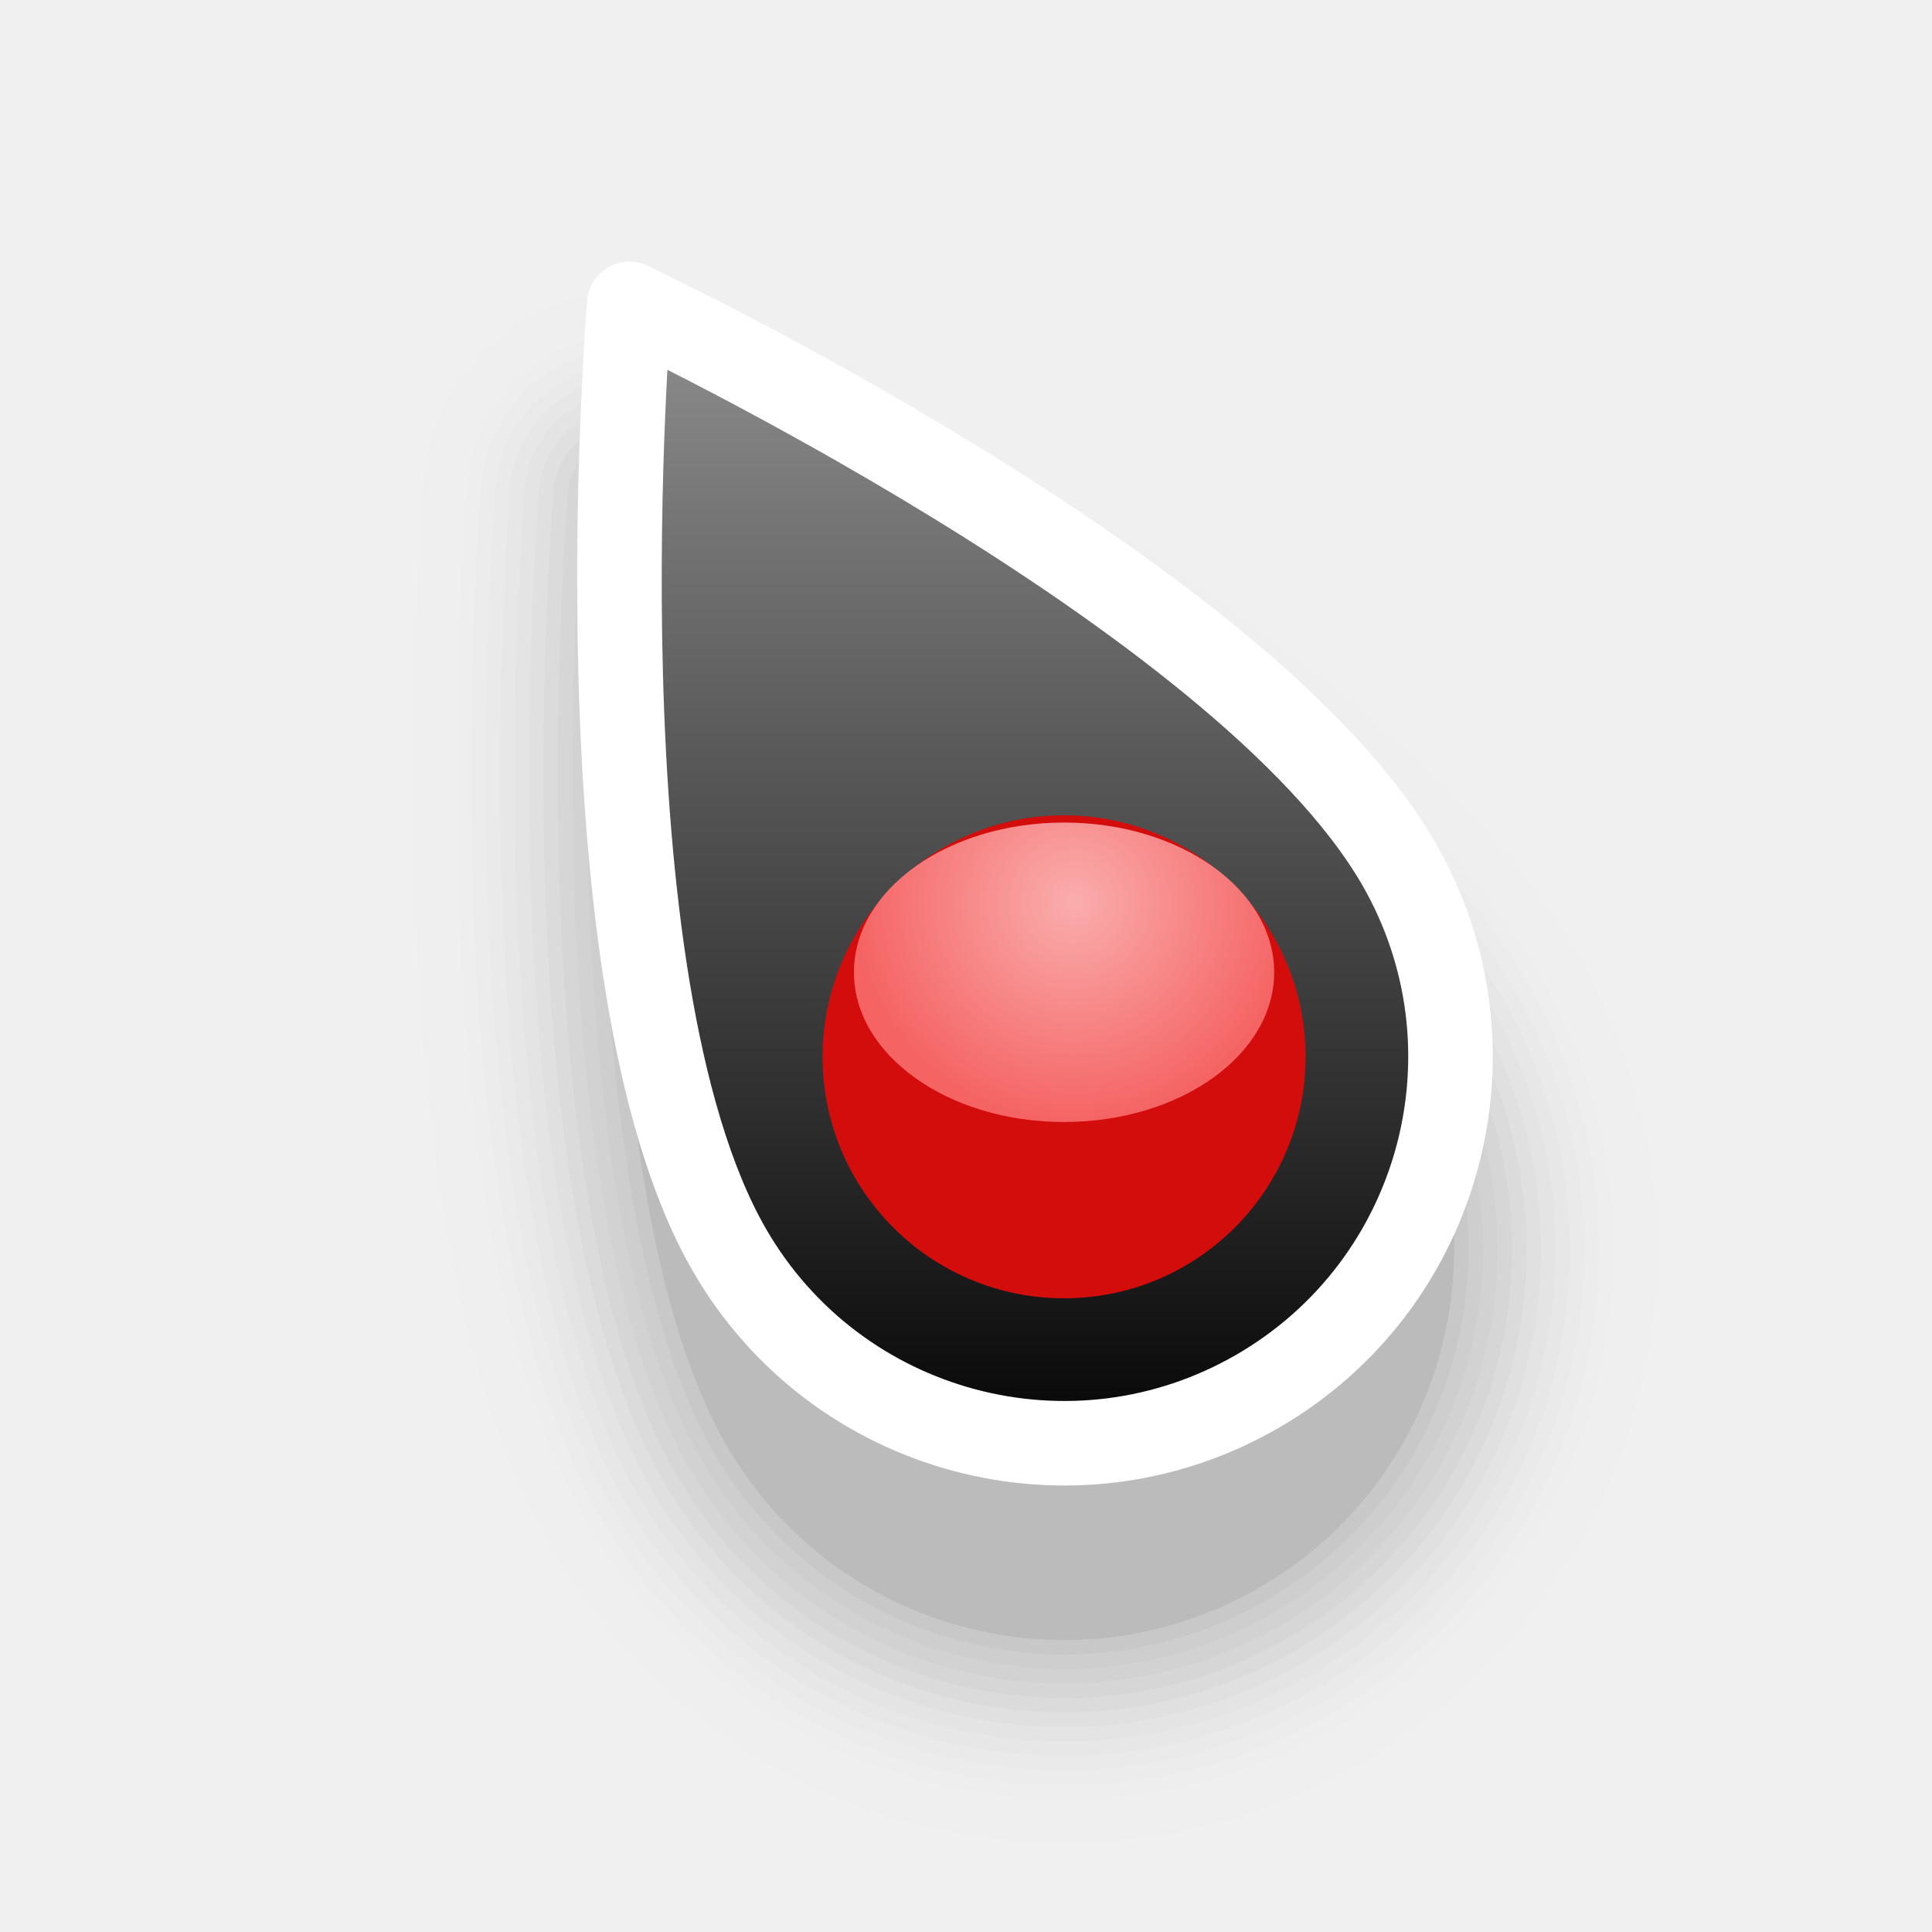
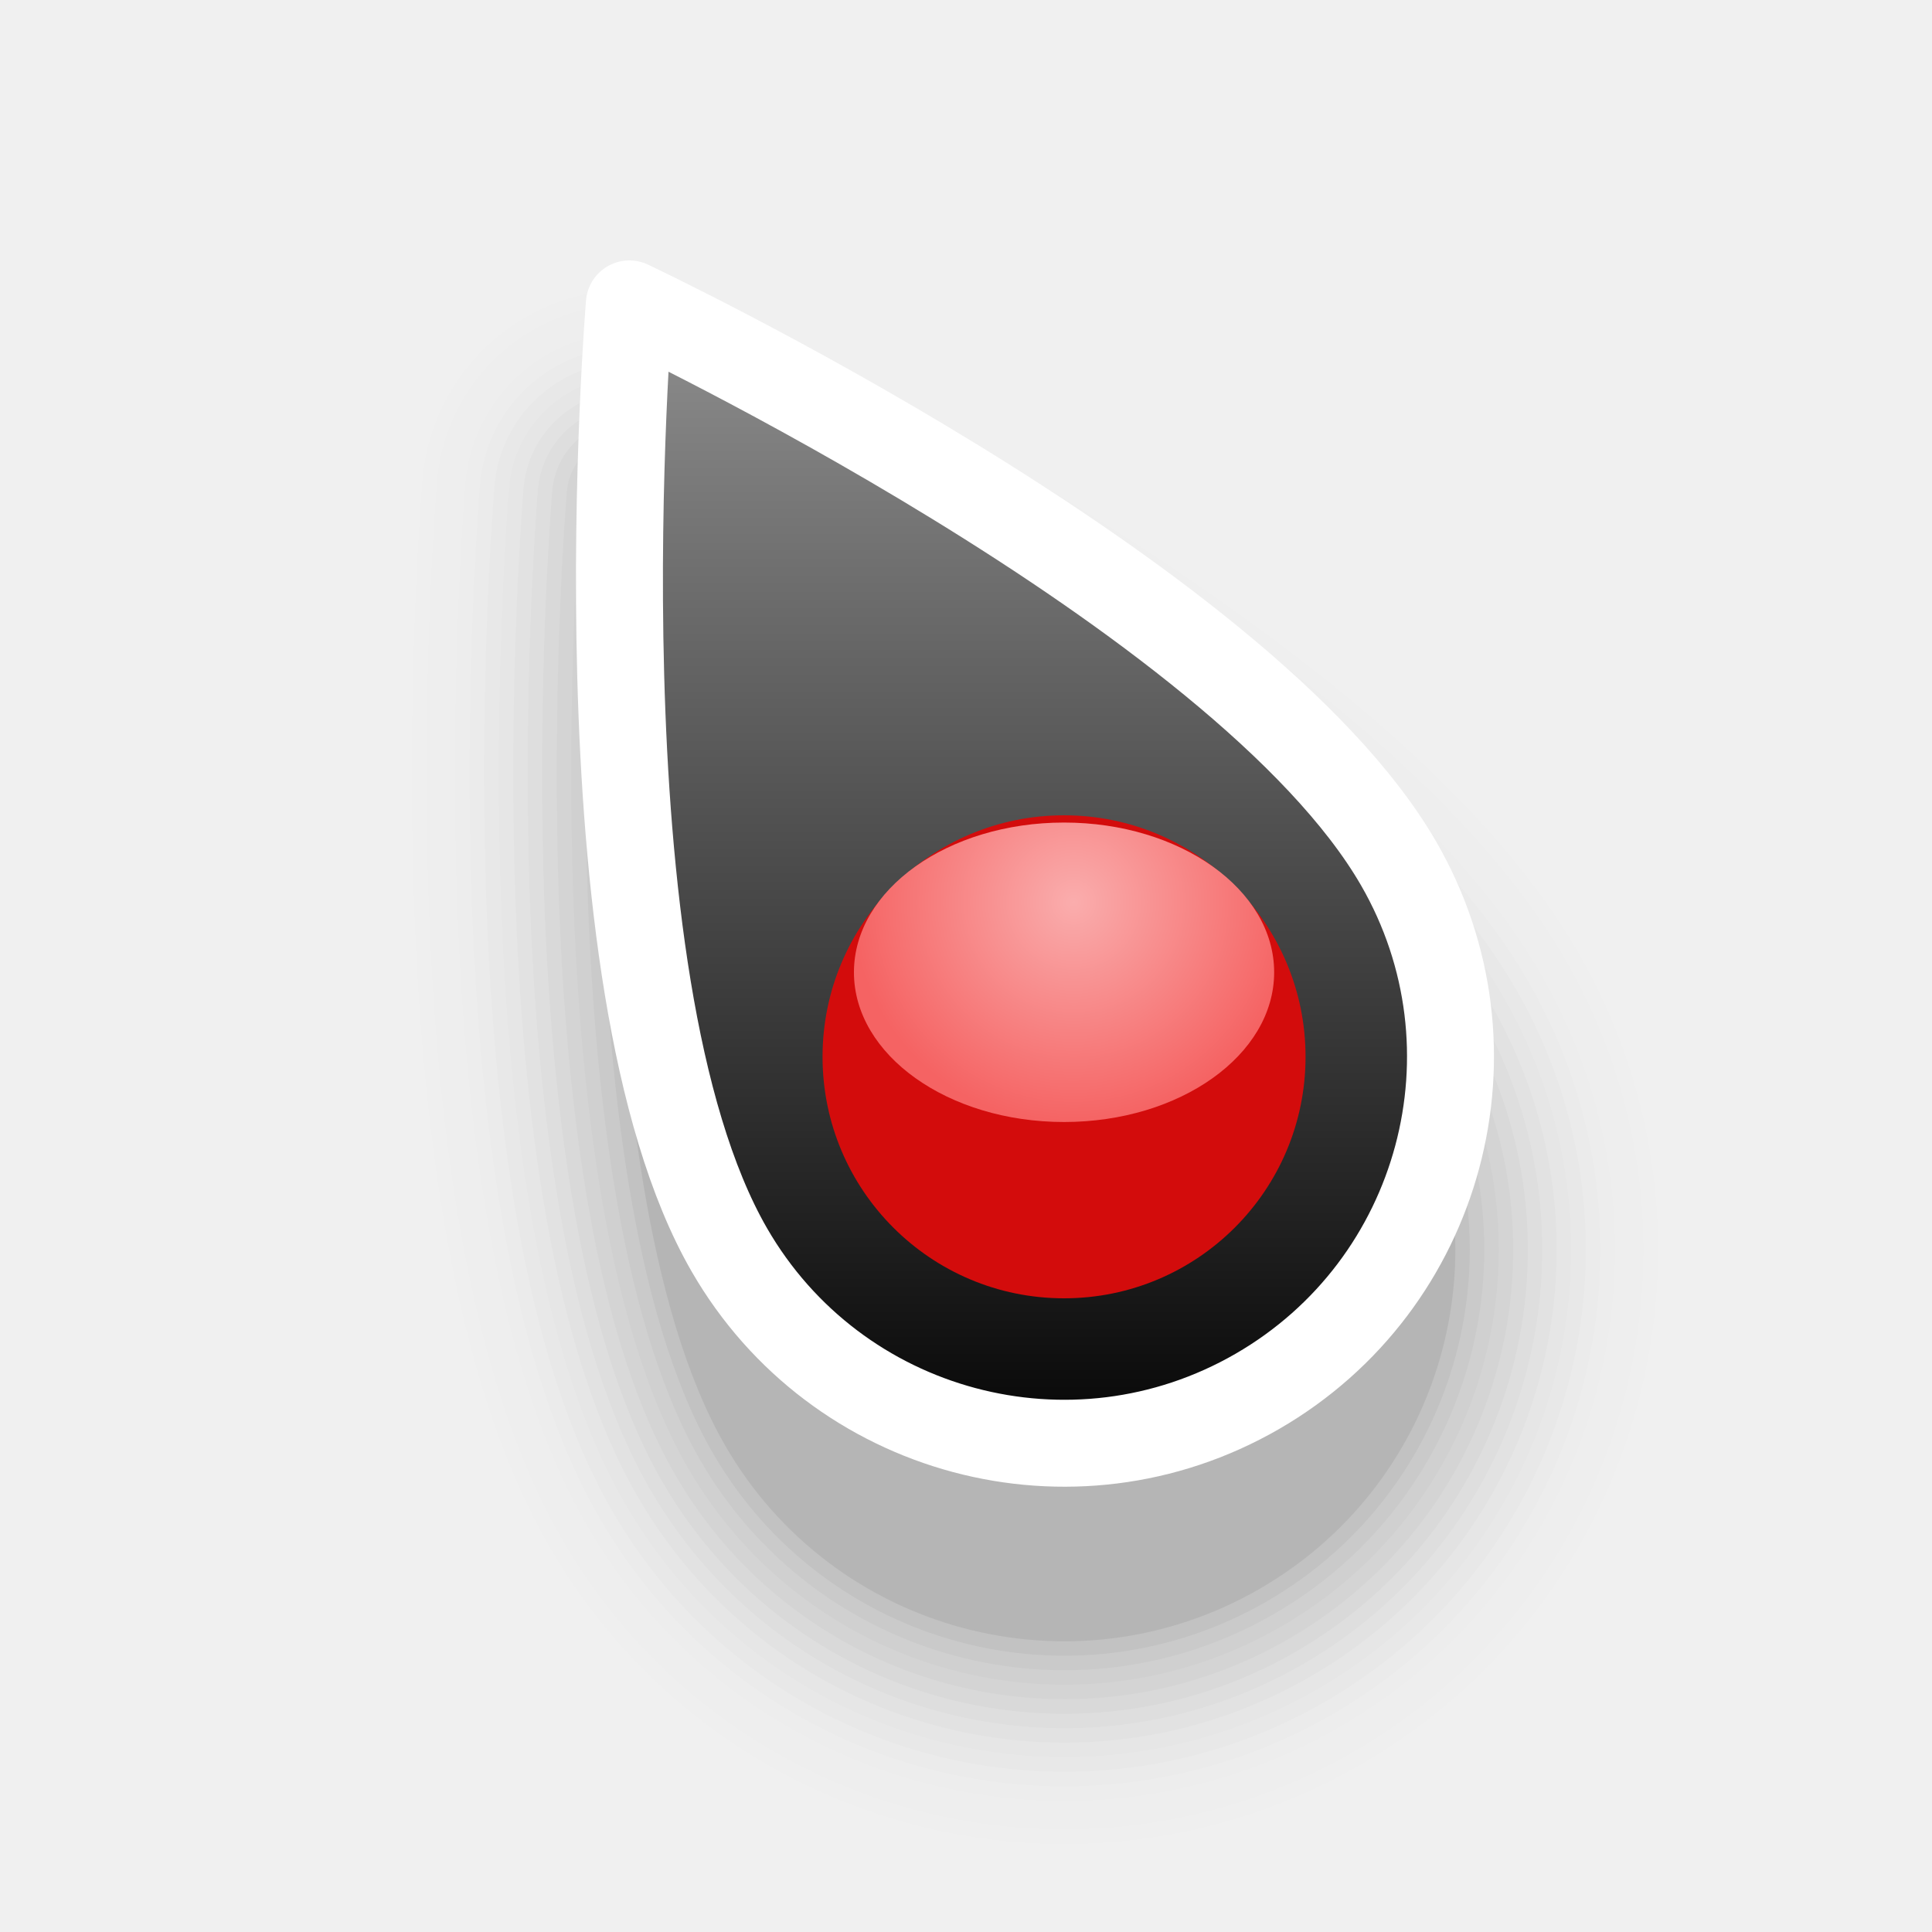
<svg xmlns="http://www.w3.org/2000/svg" width="40" height="40" viewBox="0 0 40 40">
  <linearGradient id="body" x1="0" y1="0" x2="0" y2="1">
    <stop offset="0" stop-color="#909090" />
    <stop offset="1" stop-color="#050505" />
  </linearGradient>
  <linearGradient id="glyph" x1="0" y1="0" x2="0" y2="1">
    <stop offset="0" stop-color="#909090" />
    <stop offset="1" stop-color="#050505" />
  </linearGradient>
-   <g transform="translate(0 4.0)" fill="#000" stroke="#000" stroke-linejoin="round" fill-rule="evenodd">
-     <g opacity="0.067" stroke-width="0.15">
+   <g transform="translate(0 4.0)" opacity="0.248" fill="#000" fill-rule="evenodd" stroke-linejoin="round">
+     <g opacity="1.000">
      <path d="M13.03 6.292C13.03 6.292 25.718 12.268 28.958 17.88A8 8 0 0 1 26.03 28.808A8 8 0 0 1 15.102 25.88C11.862 20.268 13.03 6.292 13.03 6.292Z" />
+       <path d="M13.03 6.292C13.03 6.292 25.718 12.268 28.958 17.88A8 8 0 0 1 26.03 28.808A8 8 0 0 1 15.102 25.88C11.862 20.268 13.03 6.292 13.03 6.292Z" fill="none" stroke="#000" stroke-width="0.2" />
    </g>
-     <g opacity="0.044" stroke-width="0.75">
+     <g opacity="0.407">
      <path d="M13.03 6.292C13.03 6.292 25.718 12.268 28.958 17.88A8 8 0 0 1 26.03 28.808A8 8 0 0 1 15.102 25.88C11.862 20.268 13.03 6.292 13.03 6.292Z" />
+       <path d="M13.03 6.292C13.03 6.292 25.718 12.268 28.958 17.88A8 8 0 0 1 26.03 28.808A8 8 0 0 1 15.102 25.88C11.862 20.268 13.03 6.292 13.03 6.292Z" fill="none" stroke="#000" stroke-width="0.8" />
    </g>
-     <g opacity="0.025" stroke-width="1.35">
+     <g opacity="0.192">
      <path d="M13.03 6.292C13.03 6.292 25.718 12.268 28.958 17.88A8 8 0 0 1 26.03 28.808A8 8 0 0 1 15.102 25.88C11.862 20.268 13.03 6.292 13.03 6.292Z" />
+       <path d="M13.03 6.292C13.03 6.292 25.718 12.268 28.958 17.88A8 8 0 0 1 26.03 28.808A8 8 0 0 1 15.102 25.88C11.862 20.268 13.03 6.292 13.03 6.292Z" fill="none" stroke="#000" stroke-width="1.4" />
    </g>
-     <g opacity="0.019" stroke-width="1.95">
+     <g opacity="0.129">
      <path d="M13.03 6.292C13.03 6.292 25.718 12.268 28.958 17.88A8 8 0 0 1 26.03 28.808A8 8 0 0 1 15.102 25.88C11.862 20.268 13.03 6.292 13.03 6.292Z" />
+       <path d="M13.03 6.292C13.03 6.292 25.718 12.268 28.958 17.88A8 8 0 0 1 26.03 28.808A8 8 0 0 1 15.102 25.88C11.862 20.268 13.03 6.292 13.03 6.292Z" fill="none" stroke="#000" stroke-width="2" />
    </g>
-     <g opacity="0.022" stroke-width="2.55">
+     <g opacity="0.133">
      <path d="M13.03 6.292C13.03 6.292 25.718 12.268 28.958 17.88A8 8 0 0 1 26.03 28.808A8 8 0 0 1 15.102 25.88C11.862 20.268 13.03 6.292 13.03 6.292Z" />
+       <path d="M13.03 6.292C13.03 6.292 25.718 12.268 28.958 17.88A8 8 0 0 1 26.03 28.808A8 8 0 0 1 15.102 25.88C11.862 20.268 13.03 6.292 13.03 6.292Z" fill="none" stroke="#000" stroke-width="2.6" />
    </g>
-     <g opacity="0.023" stroke-width="3.15">
+     <g opacity="0.124">
      <path d="M13.03 6.292C13.03 6.292 25.718 12.268 28.958 17.88A8 8 0 0 1 26.03 28.808A8 8 0 0 1 15.102 25.88C11.862 20.268 13.03 6.292 13.03 6.292Z" />
+       <path d="M13.03 6.292C13.03 6.292 25.718 12.268 28.958 17.88A8 8 0 0 1 26.03 28.808A8 8 0 0 1 15.102 25.88C11.862 20.268 13.03 6.292 13.03 6.292Z" fill="none" stroke="#000" stroke-width="3.2" />
    </g>
-     <g opacity="0.019" stroke-width="3.75">
+     <g opacity="0.095">
      <path d="M13.03 6.292C13.03 6.292 25.718 12.268 28.958 17.88A8 8 0 0 1 26.03 28.808A8 8 0 0 1 15.102 25.88C11.862 20.268 13.03 6.292 13.03 6.292Z" />
+       <path d="M13.03 6.292C13.03 6.292 25.718 12.268 28.958 17.88A8 8 0 0 1 26.03 28.808A8 8 0 0 1 15.102 25.88C11.862 20.268 13.03 6.292 13.03 6.292Z" fill="none" stroke="#000" stroke-width="3.8" />
    </g>
-     <g opacity="0.015" stroke-width="4.35">
+     <g opacity="0.071">
      <path d="M13.03 6.292C13.03 6.292 25.718 12.268 28.958 17.88A8 8 0 0 1 26.03 28.808A8 8 0 0 1 15.102 25.88C11.862 20.268 13.03 6.292 13.03 6.292Z" />
+       <path d="M13.03 6.292C13.03 6.292 25.718 12.268 28.958 17.88A8 8 0 0 1 26.03 28.808A8 8 0 0 1 15.102 25.88C11.862 20.268 13.03 6.292 13.03 6.292Z" fill="none" stroke="#000" stroke-width="4.4" />
    </g>
-     <g opacity="0.013" stroke-width="4.95">
+     <g opacity="0.058">
      <path d="M13.03 6.292C13.03 6.292 25.718 12.268 28.958 17.88A8 8 0 0 1 26.03 28.808A8 8 0 0 1 15.102 25.88C11.862 20.268 13.03 6.292 13.03 6.292Z" />
+       <path d="M13.03 6.292C13.03 6.292 25.718 12.268 28.958 17.88A8 8 0 0 1 26.03 28.808A8 8 0 0 1 15.102 25.88C11.862 20.268 13.03 6.292 13.03 6.292Z" fill="none" stroke="#000" stroke-width="5" />
    </g>
-     <g opacity="0.011" stroke-width="5.55">
+     <g opacity="0.048">
      <path d="M13.03 6.292C13.03 6.292 25.718 12.268 28.958 17.88A8 8 0 0 1 26.03 28.808A8 8 0 0 1 15.102 25.88C11.862 20.268 13.03 6.292 13.03 6.292Z" />
+       <path d="M13.03 6.292C13.03 6.292 25.718 12.268 28.958 17.88A8 8 0 0 1 26.03 28.808A8 8 0 0 1 15.102 25.88C11.862 20.268 13.03 6.292 13.03 6.292Z" fill="none" stroke="#000" stroke-width="5.6" />
    </g>
-     <g opacity="0.008" stroke-width="6.15">
+     <g opacity="0.034">
      <path d="M13.03 6.292C13.03 6.292 25.718 12.268 28.958 17.88A8 8 0 0 1 26.03 28.808A8 8 0 0 1 15.102 25.88C11.862 20.268 13.03 6.292 13.03 6.292Z" />
+       <path d="M13.03 6.292C13.03 6.292 25.718 12.268 28.958 17.88A8 8 0 0 1 26.03 28.808A8 8 0 0 1 15.102 25.88C11.862 20.268 13.03 6.292 13.03 6.292Z" fill="none" stroke="#000" stroke-width="6.2" />
    </g>
-     <g opacity="0.004" stroke-width="6.75">
+     <g opacity="0.017">
      <path d="M13.03 6.292C13.03 6.292 25.718 12.268 28.958 17.88A8 8 0 0 1 26.03 28.808A8 8 0 0 1 15.102 25.88C11.862 20.268 13.03 6.292 13.03 6.292Z" />
+       <path d="M13.03 6.292C13.03 6.292 25.718 12.268 28.958 17.88A8 8 0 0 1 26.03 28.808A8 8 0 0 1 15.102 25.88C11.862 20.268 13.03 6.292 13.03 6.292Z" fill="none" stroke="#000" stroke-width="6.8" />
    </g>
-     <g opacity="0.003" stroke-width="7.35">
+     <g opacity="0.012">
      <path d="M13.03 6.292C13.03 6.292 25.718 12.268 28.958 17.88A8 8 0 0 1 26.03 28.808A8 8 0 0 1 15.102 25.88C11.862 20.268 13.03 6.292 13.03 6.292Z" />
+       <path d="M13.03 6.292C13.03 6.292 25.718 12.268 28.958 17.88A8 8 0 0 1 26.03 28.808A8 8 0 0 1 15.102 25.88C11.862 20.268 13.03 6.292 13.03 6.292Z" fill="none" stroke="#000" stroke-width="7.4" />
    </g>
-     <g opacity="0.003" stroke-width="7.95">
+     <g opacity="0.012">
      <path d="M13.03 6.292C13.03 6.292 25.718 12.268 28.958 17.88A8 8 0 0 1 26.03 28.808A8 8 0 0 1 15.102 25.88C11.862 20.268 13.03 6.292 13.03 6.292Z" />
+       <path d="M13.03 6.292C13.03 6.292 25.718 12.268 28.958 17.88A8 8 0 0 1 26.03 28.808A8 8 0 0 1 15.102 25.88C11.862 20.268 13.03 6.292 13.03 6.292Z" fill="none" stroke="#000" stroke-width="8" />
    </g>
-     <g opacity="0.004" stroke-width="8.55">
+     <g opacity="0.016">
      <path d="M13.03 6.292C13.03 6.292 25.718 12.268 28.958 17.88A8 8 0 0 1 26.03 28.808A8 8 0 0 1 15.102 25.88C11.862 20.268 13.03 6.292 13.03 6.292Z" />
+       <path d="M13.03 6.292C13.03 6.292 25.718 12.268 28.958 17.88A8 8 0 0 1 26.03 28.808A8 8 0 0 1 15.102 25.88C11.862 20.268 13.03 6.292 13.03 6.292Z" fill="none" stroke="#000" stroke-width="8.6" />
    </g>
  </g>
-   <path d="M13.03 6.292C13.03 6.292 25.718 12.268 28.958 17.88A8 8 0 0 1 26.03 28.808A8 8 0 0 1 15.102 25.88C11.862 20.268 13.03 6.292 13.03 6.292Z" fill="url(#body)" fill-rule="evenodd" stroke="#ffffff" stroke-width="1.75" stroke-linejoin="round" />
+   <path d="M13.03 6.292C13.03 6.292 25.718 12.268 28.958 17.88A8 8 0 0 1 26.03 28.808A8 8 0 0 1 15.102 25.88C11.862 20.268 13.03 6.292 13.03 6.292Z" fill="url(#body)" fill-rule="evenodd" stroke="#ffffff" stroke-width="1.8" stroke-linejoin="round" />
  <radialGradient id="hi" gradientUnits="userSpaceOnUse" cx="22.23" cy="18.68" r="4.6">
    <stop offset="0" stop-color="#faadad" />
    <stop offset="1" stop-color="#f56363" />
  </radialGradient>
  <circle cx="22.03" cy="21.88" r="5" fill="#d30c0c" />
  <ellipse cx="22.03" cy="20.13" rx="4.35" ry="3.1" fill="url(#hi)" />
</svg>
